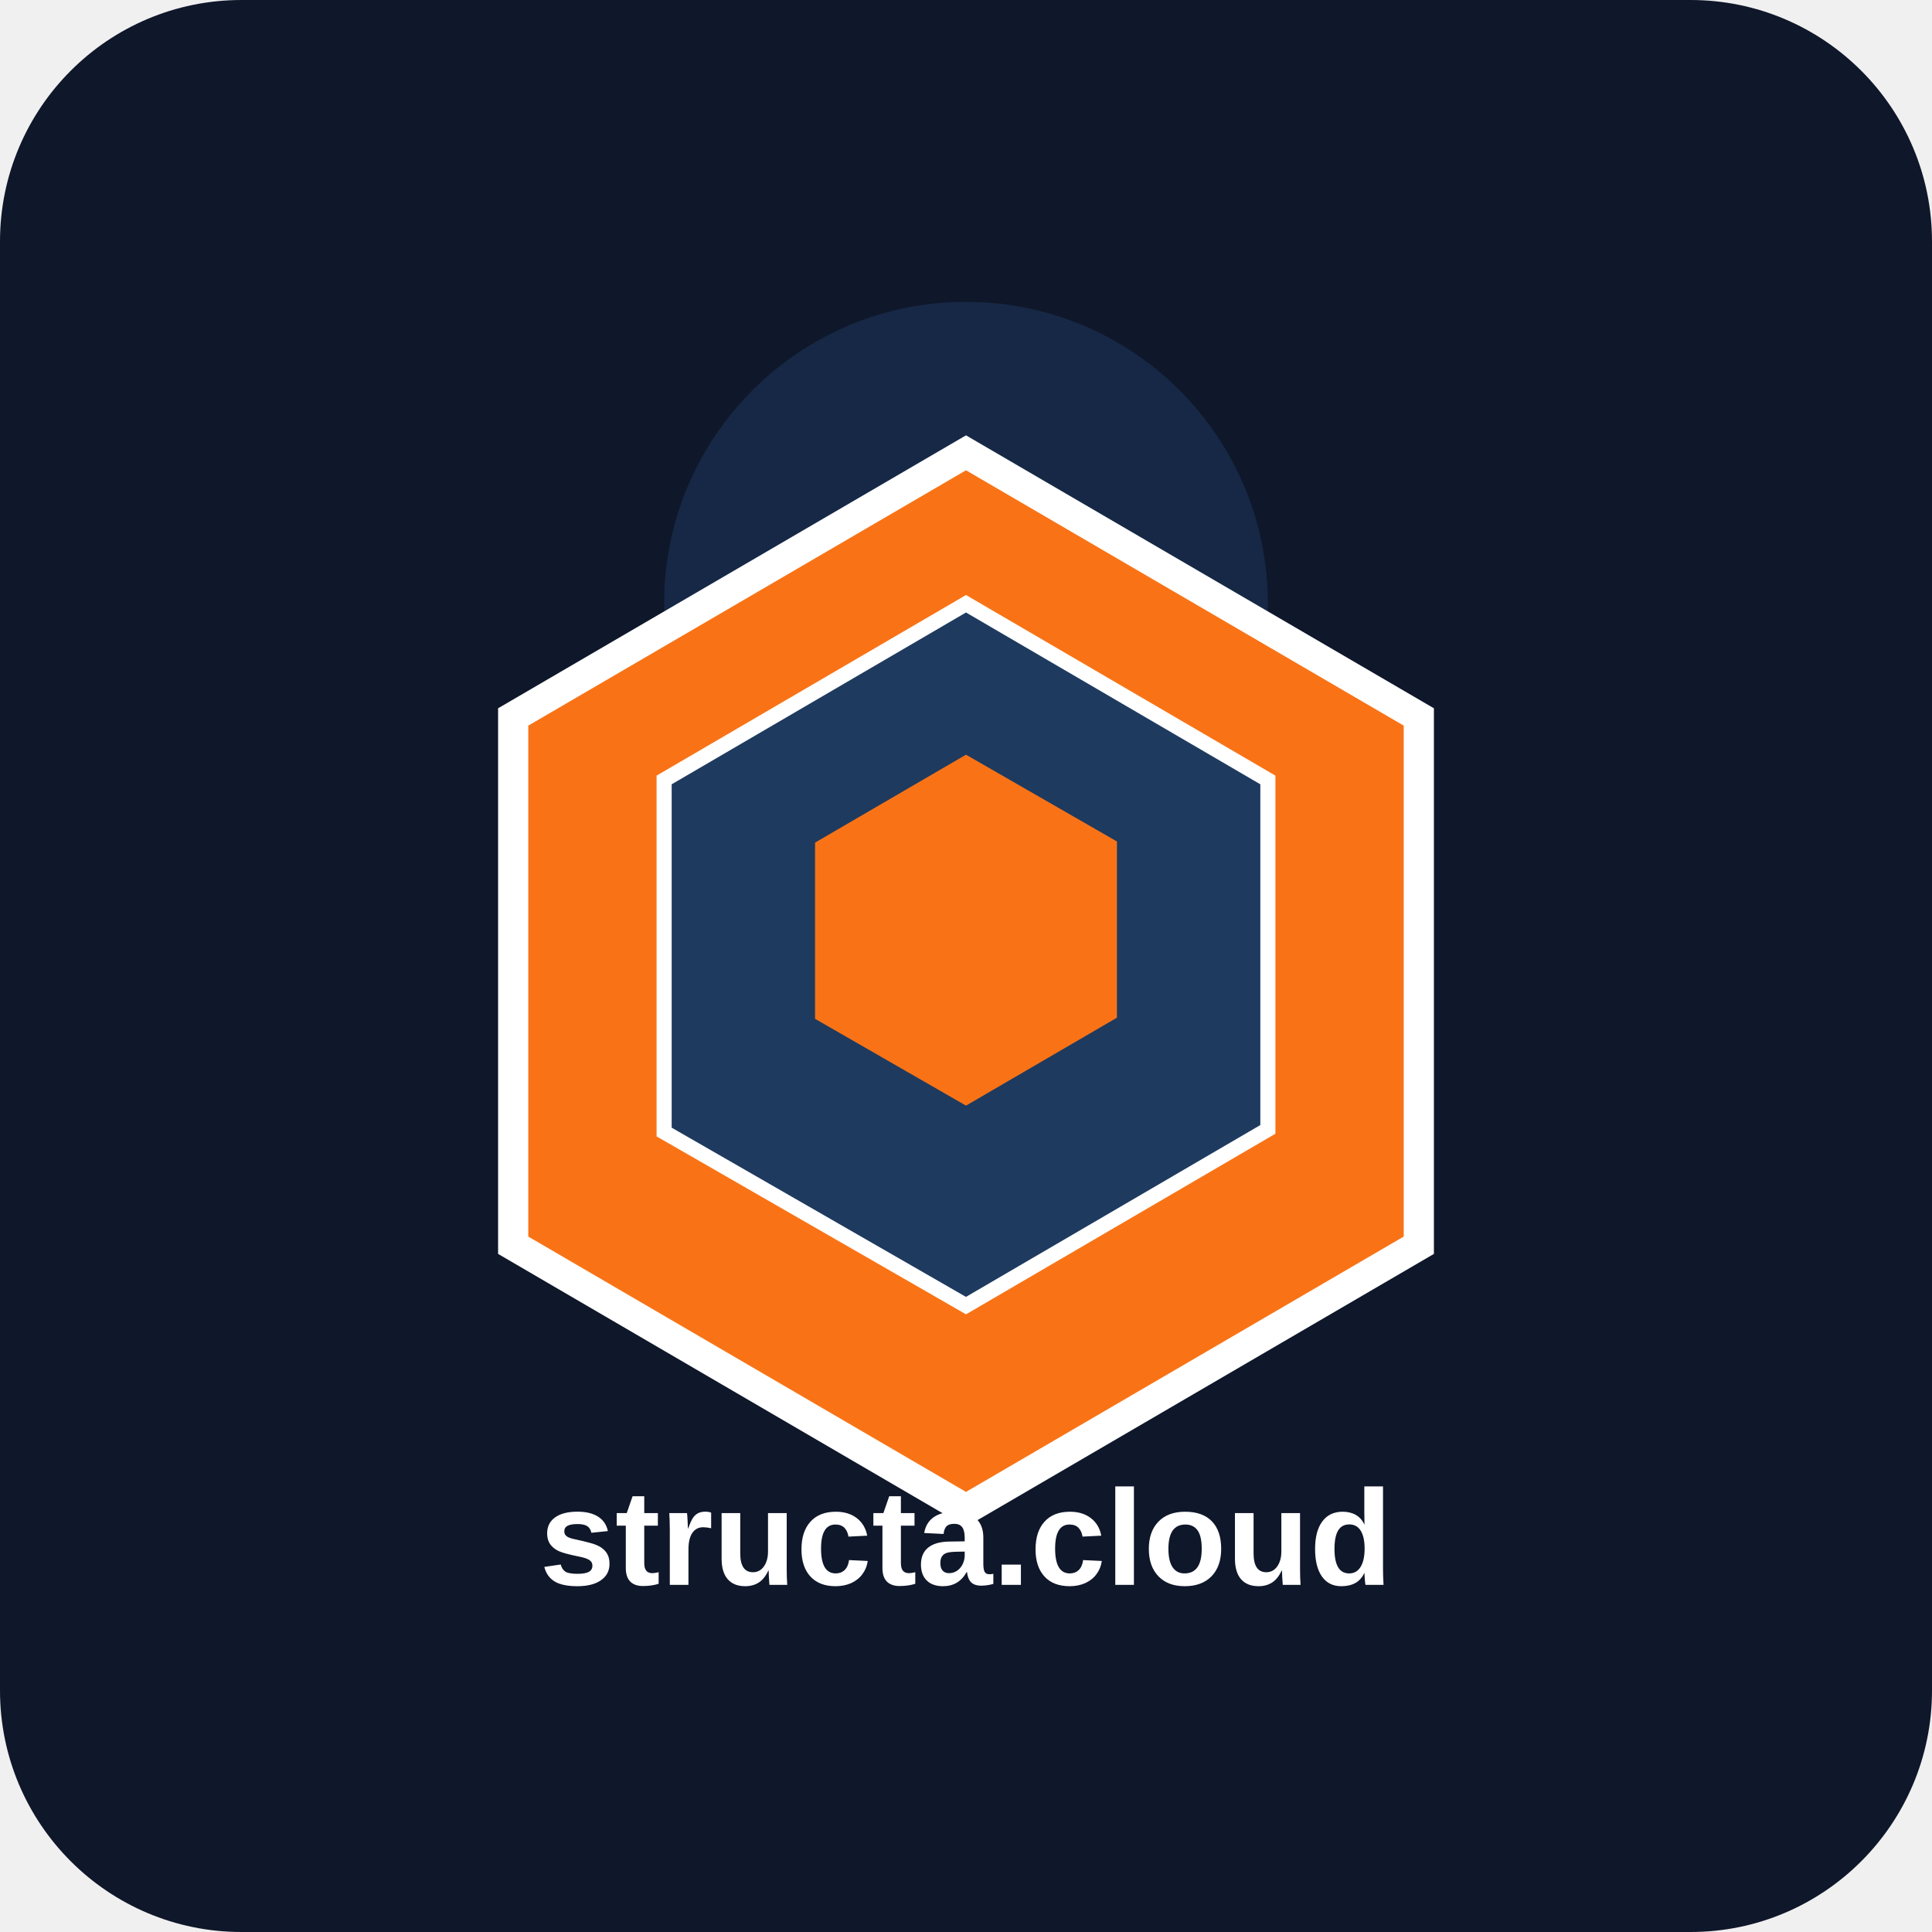
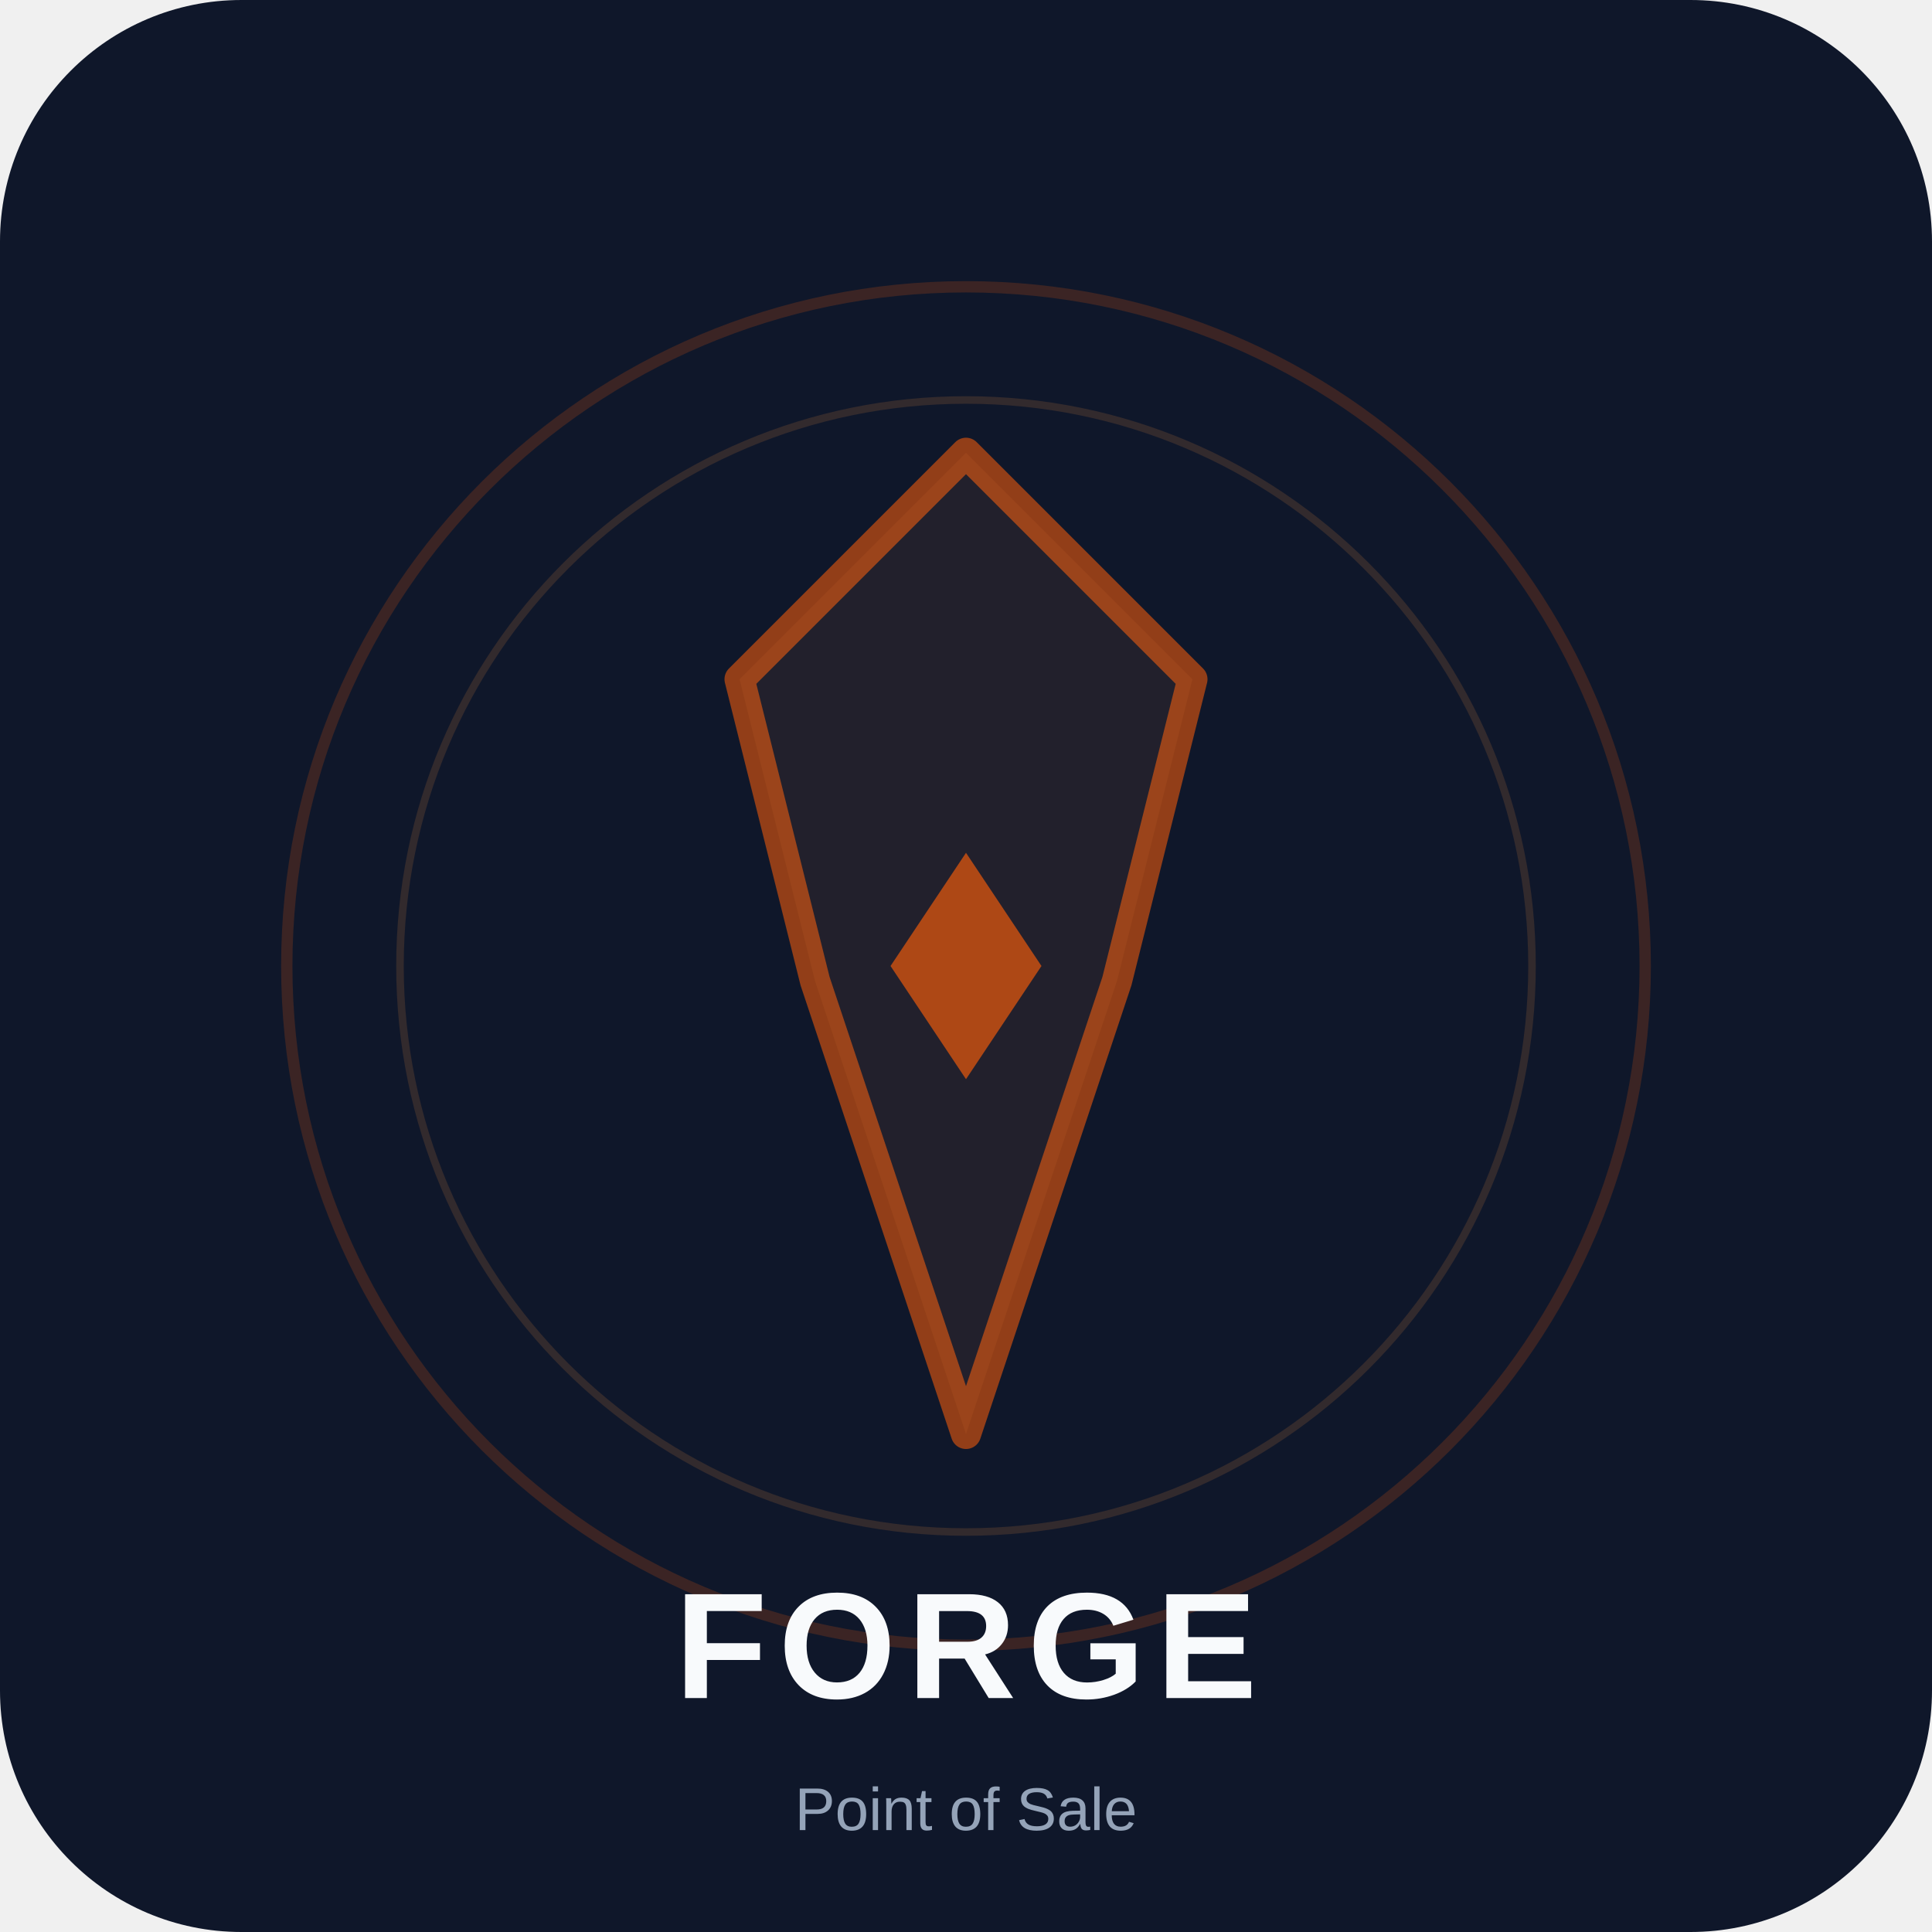
<svg xmlns="http://www.w3.org/2000/svg" viewBox="0 0 512 512" fill="none">
  <rect width="512" height="512" rx="64" fill="#0f172a" />
-   <path d="M256 80c-44.2 0-80 35.8-80 80 0 44.2 80 160 80 160s80-115.8 80-160c0-44.2-35.8-80-80-80z" fill="#1e3a5f" opacity="0.5" />
-   <path d="M256 120l-120 70v140l120 70 120-70V190l-120-70z" fill="#f97316" stroke="#ffffff" stroke-width="8" />
-   <path d="M256 160l-80 46.7v93.3L256 346l80-46.7V206.7L256 160z" fill="#1e3a5f" stroke="#ffffff" stroke-width="4" />
-   <path d="M256 200l-40 23.3v46.7L256 293l40-23.3v-46.7L256 200z" fill="#f97316" />
-   <text x="256" y="420" text-anchor="middle" font-family="Arial, sans-serif" font-size="36" font-weight="bold" fill="#ffffff">structa.cloud</text>
+   <circle cx="256" cy="256" r="180" fill="none" stroke="#EA580C" stroke-width="3" opacity="0.2" />
+   <circle cx="256" cy="256" r="150" fill="none" stroke="#FB923C" stroke-width="2" opacity="0.15" />
+   <path d="M 256 120 L 316 180 L 296 260 L 256 380 L 216 260 L 196 180 Z" fill="none" stroke="#EA580C" stroke-width="8" stroke-linejoin="round" opacity="0.6" />
+   <path d="M 256 120 L 316 180 L 296 260 L 256 380 L 216 260 L 196 180 Z" fill="#FB923C" opacity="0.08" />
+   <polygon points="256,226 276,256 256,286 236,256" fill="#EA580C" opacity="0.7" />
+   <text x="256" y="450" text-anchor="middle" font-family="Arial, sans-serif" font-size="40" font-weight="bold" fill="#f8fafc" letter-spacing="3">FORGE</text>
+   <text x="256" y="485" text-anchor="middle" font-family="Arial, sans-serif" font-size="16" fill="#94a3b8">Point of Sale</text>
</svg>
